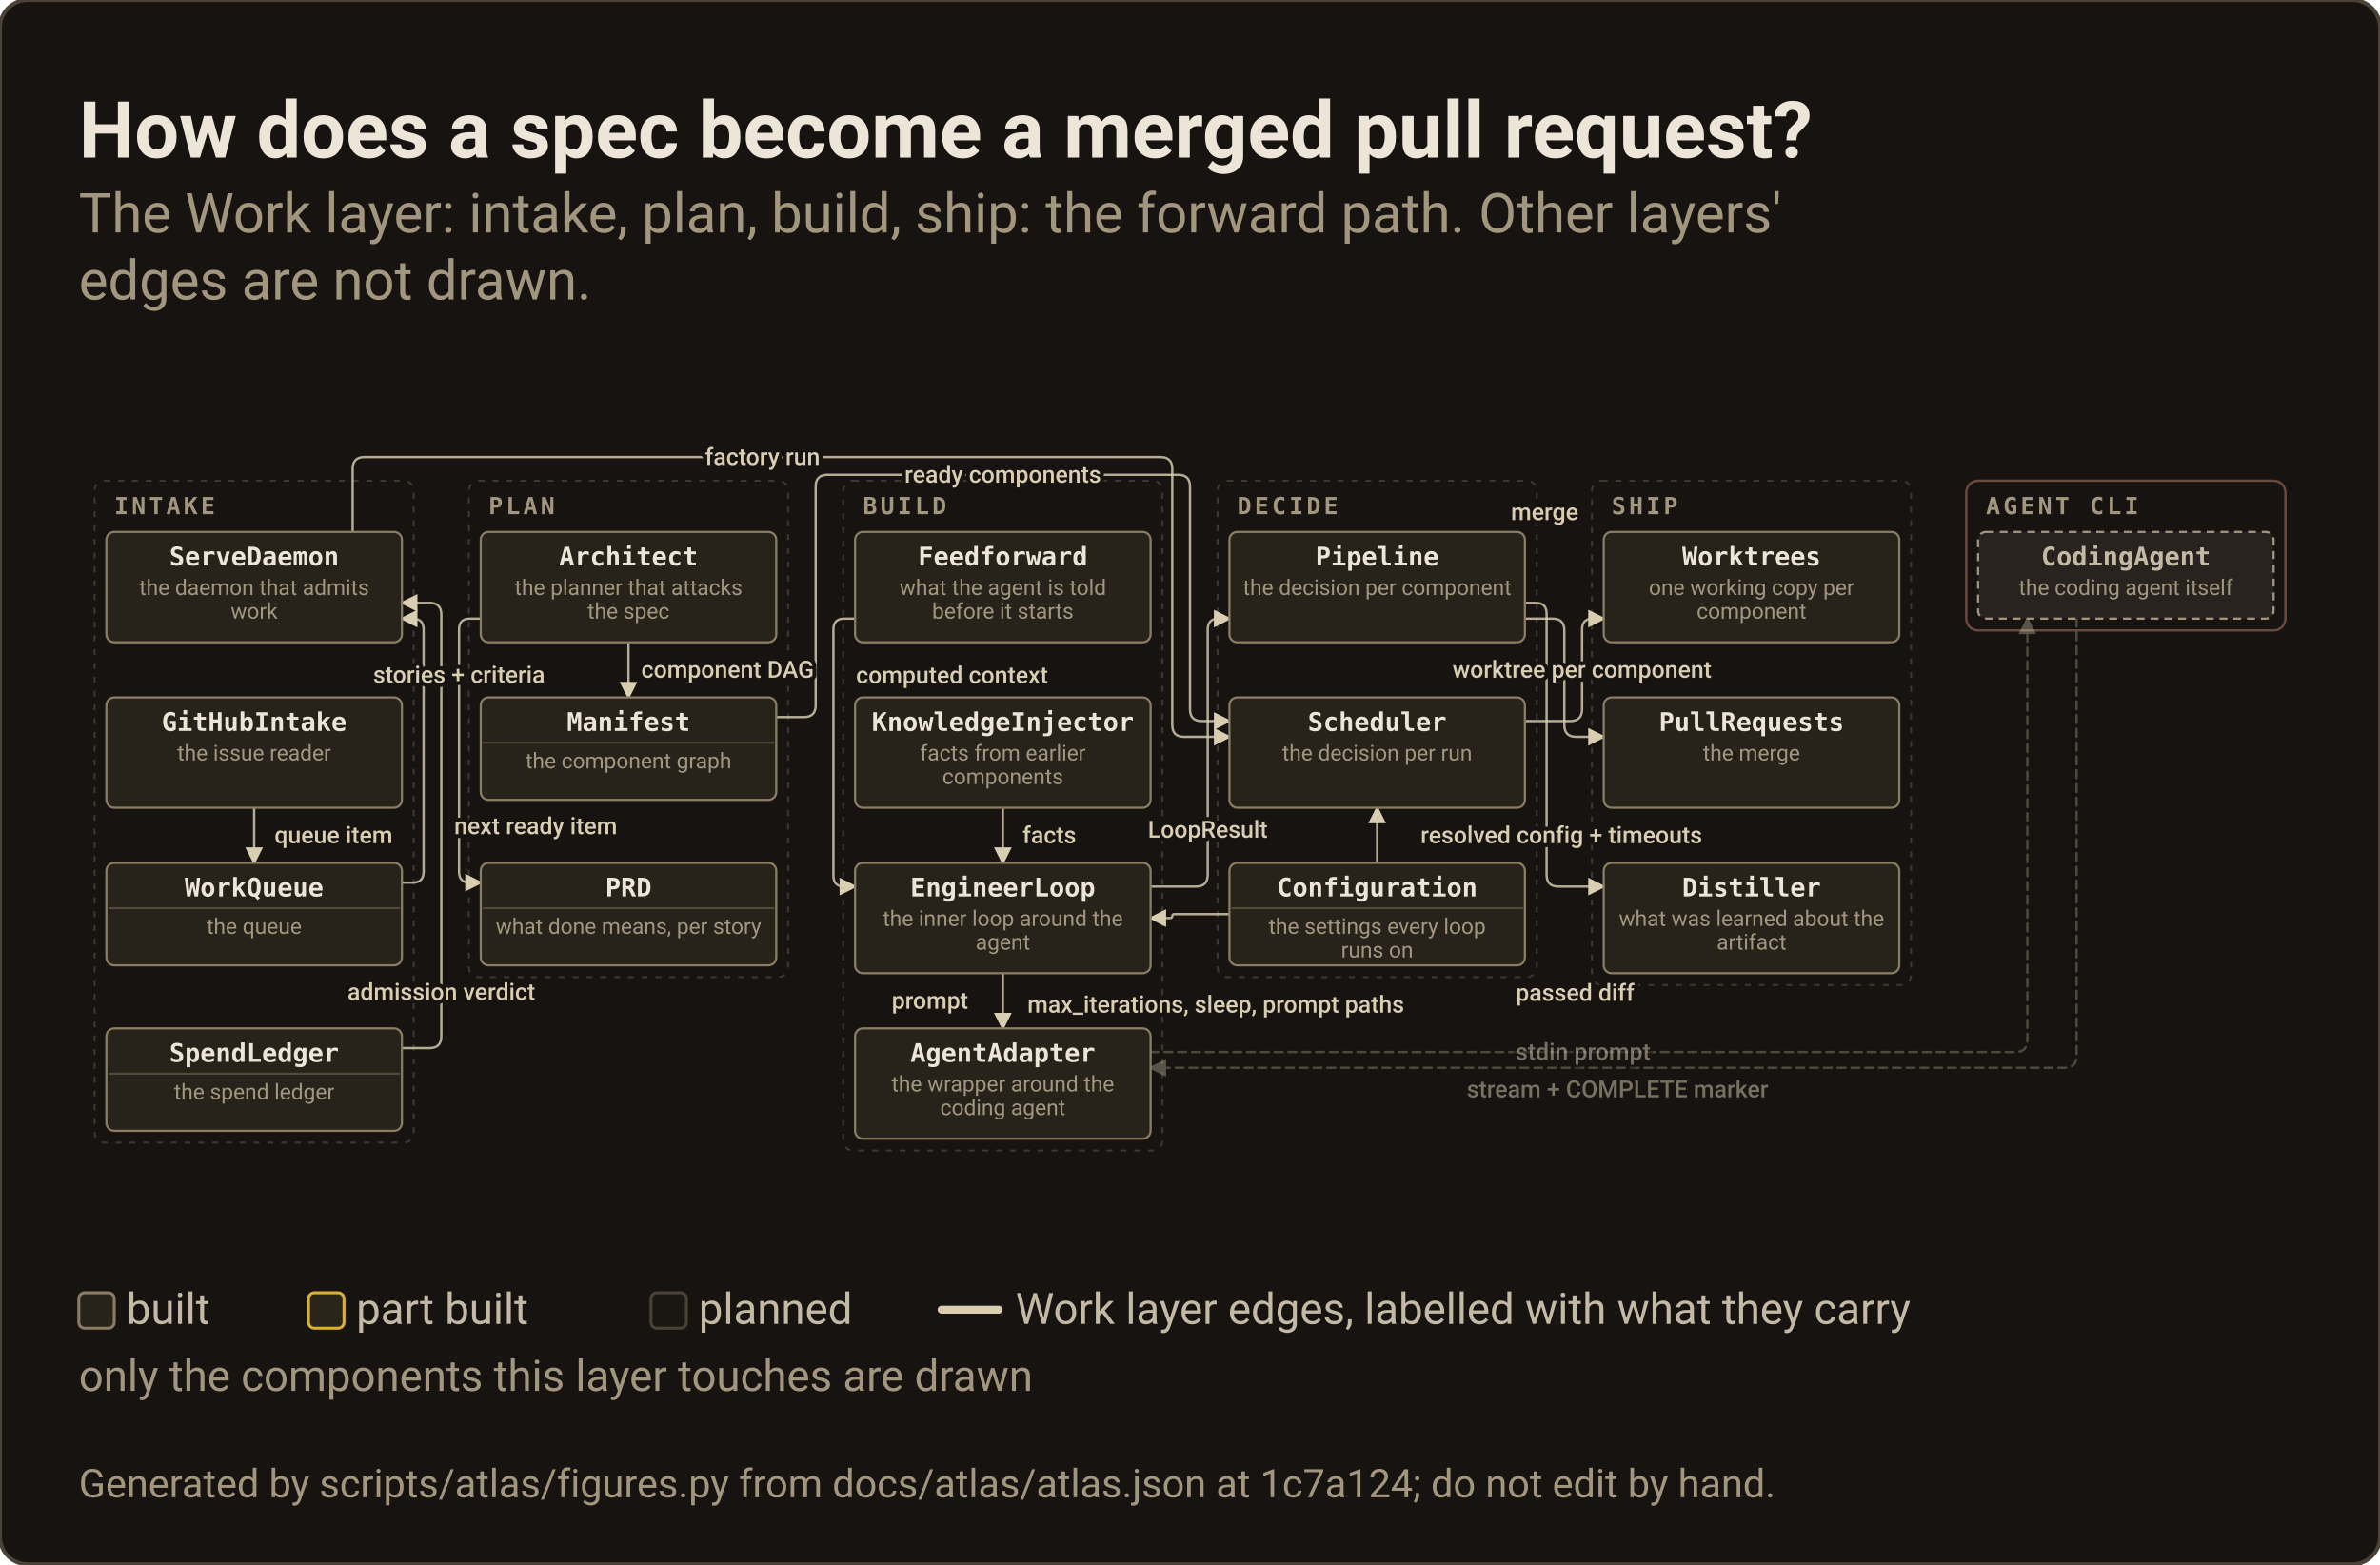
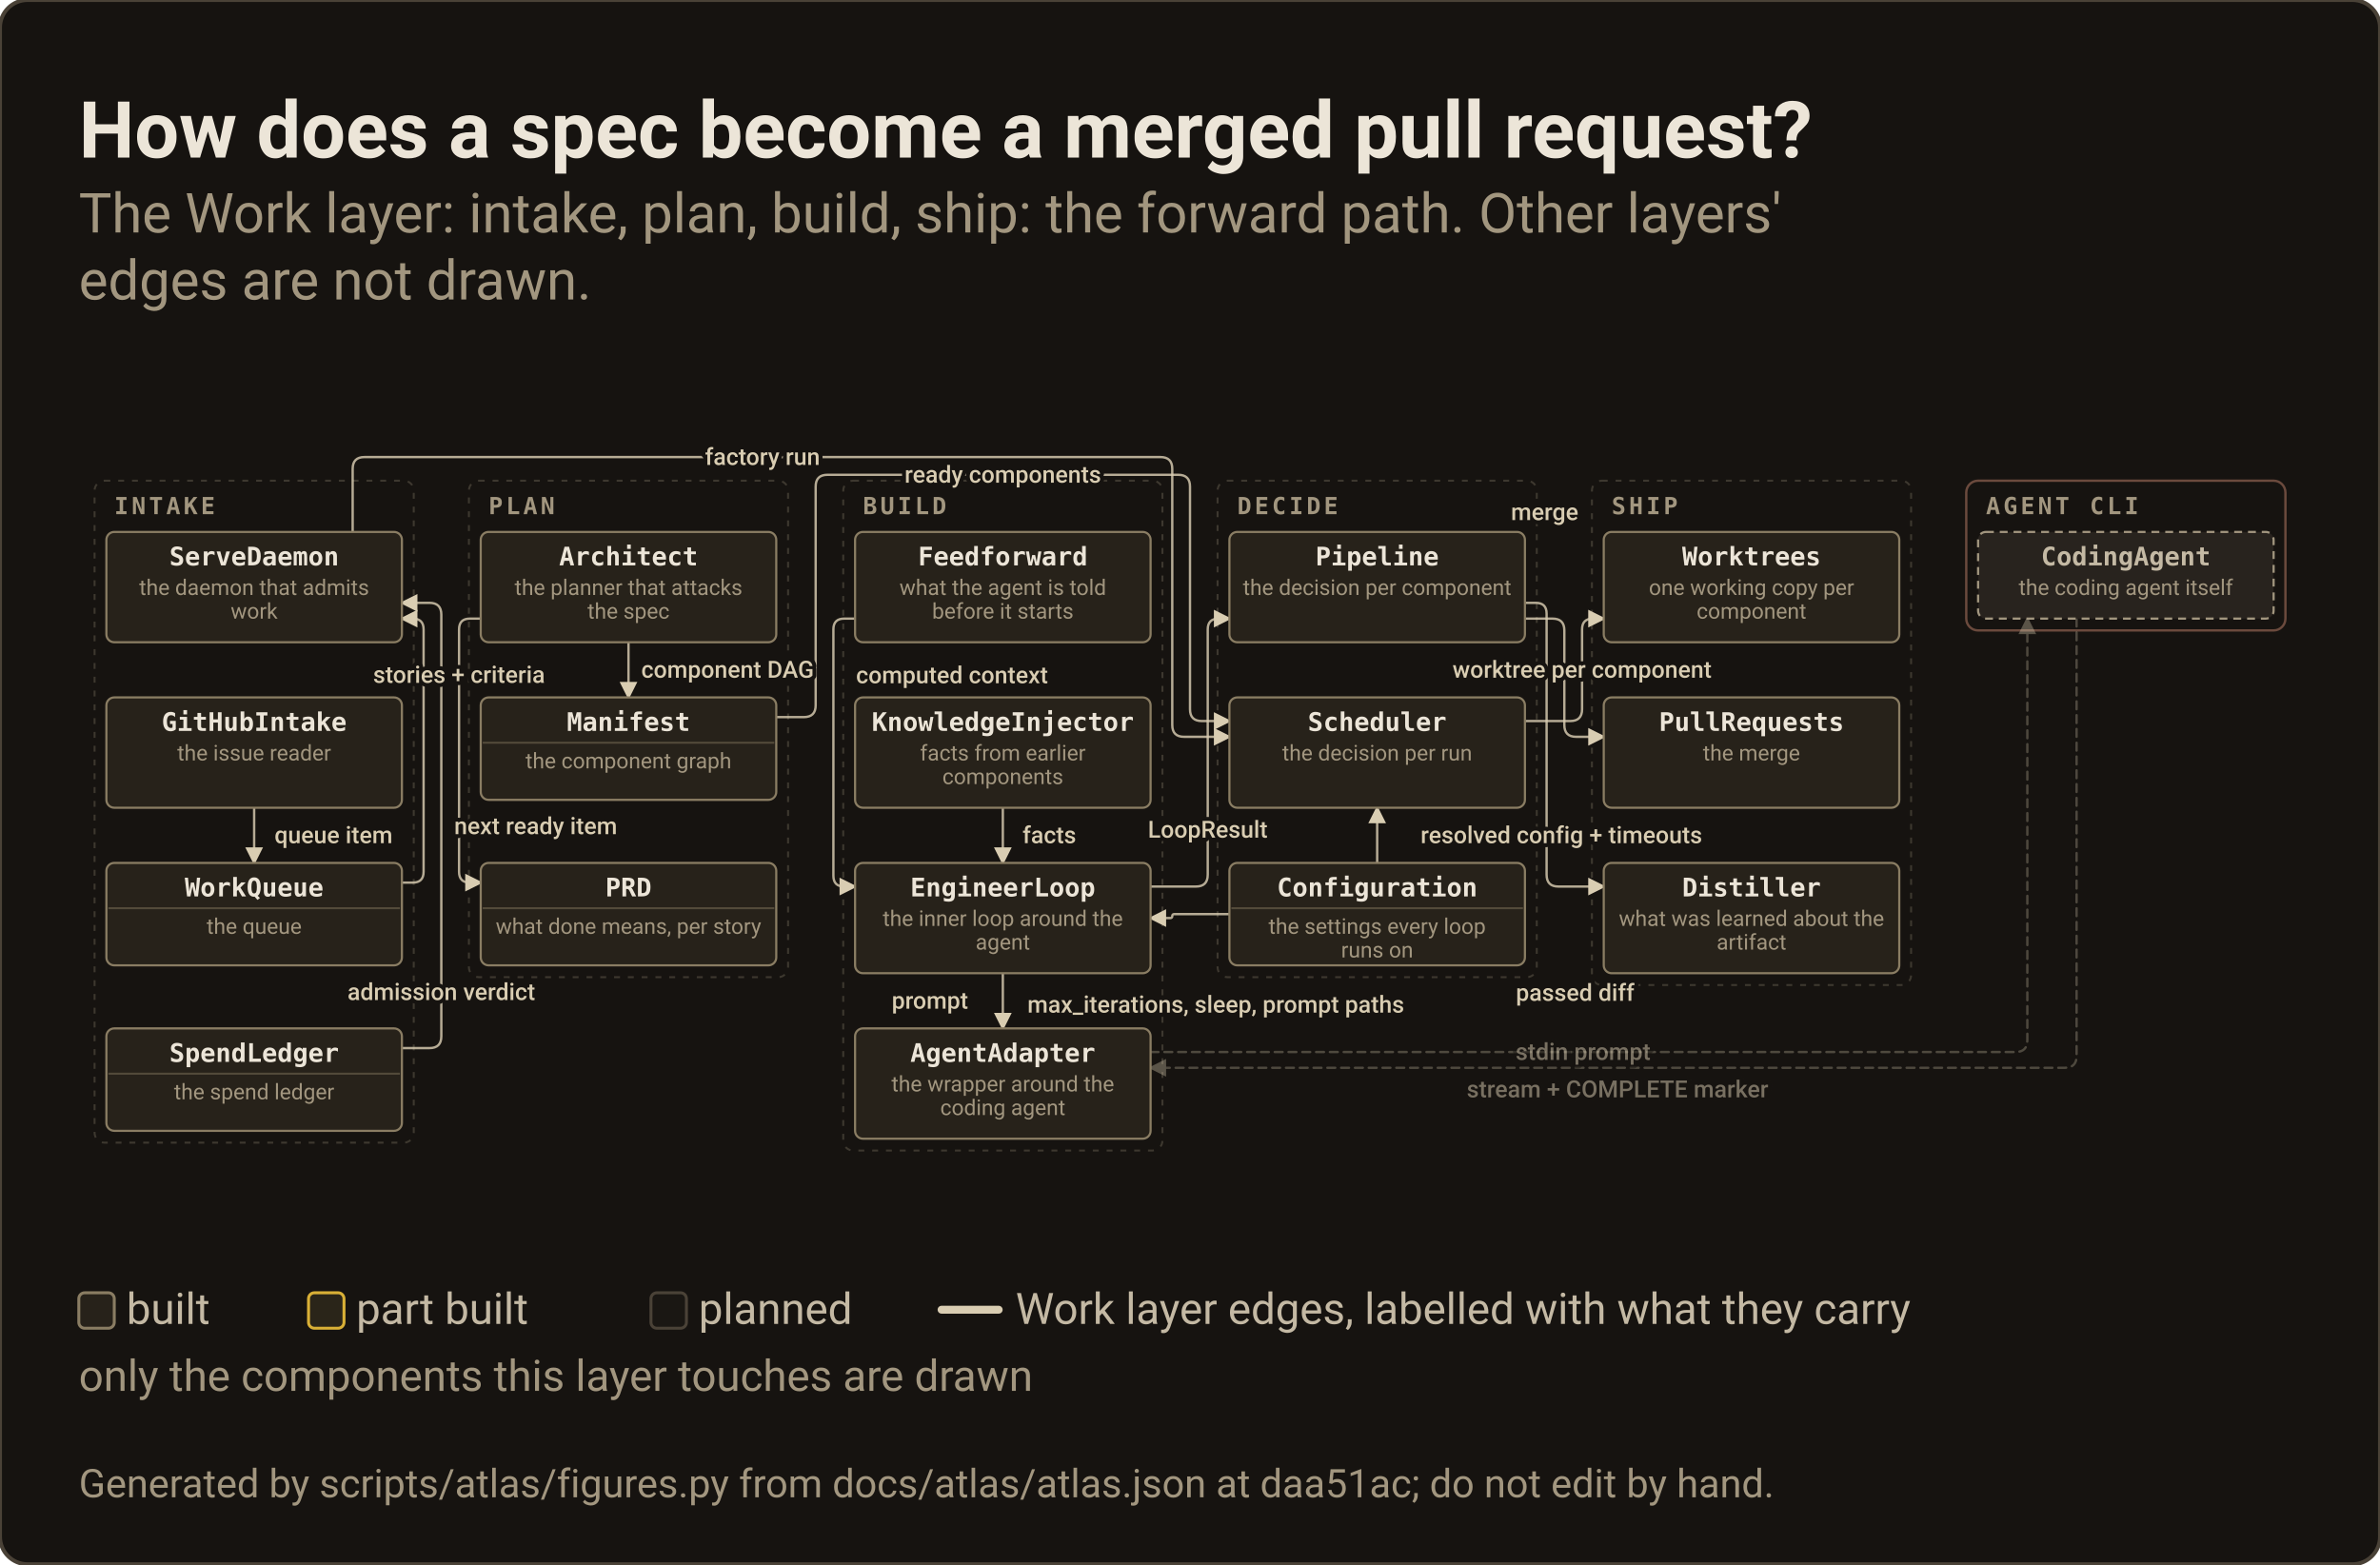
<svg xmlns="http://www.w3.org/2000/svg" width="1208" height="794" viewBox="0 0 1208 794" role="img" aria-label="Work layer of the kstrl system map">
  <rect x="0" y="0" width="1208" height="794" rx="14" fill="#161310" stroke="#4A4237" stroke-width="2" />
  <text x="40.0" y="80.0" class="c0">How does a spec become a merged pull request?</text>
  <text x="40.0" y="118.0" class="c1">The Work layer: intake, plan, build, ship: the forward path. Other layers'</text>
  <text x="40.0" y="152.0" class="c1">edges are not drawn.</text>
  <svg id="map" x="40.0" y="170.0" width="1128" height="464" viewBox="0 0 1128 464" overflow="visible">
    <defs>
      <marker id="map-m-work" viewBox="0 0 8 8" refX="7" refY="4" markerUnits="userSpaceOnUse" markerWidth="9" markerHeight="9" orient="auto-start-reverse">
        <path d="M0,0 L8,4 L0,8 z" fill="#D9CDB2" />
      </marker>
      <marker id="map-m-measure" viewBox="0 0 8 8" refX="7" refY="4" markerUnits="userSpaceOnUse" markerWidth="9" markerHeight="9" orient="auto-start-reverse">
        <path d="M0,0 L8,4 L0,8 z" fill="#82A7BA" />
      </marker>
      <marker id="map-m-feedback" viewBox="0 0 8 8" refX="7" refY="4" markerUnits="userSpaceOnUse" markerWidth="9" markerHeight="9" orient="auto-start-reverse">
        <path d="M0,0 L8,4 L0,8 z" fill="#E39A86" />
      </marker>
      <marker id="map-m-operator" viewBox="0 0 8 8" refX="7" refY="4" markerUnits="userSpaceOnUse" markerWidth="9" markerHeight="9" orient="auto-start-reverse">
        <path d="M0,0 L8,4 L0,8 z" fill="#DD9BBD" />
      </marker>
      <marker id="map-m-trust" viewBox="0 0 8 8" refX="7" refY="4" markerUnits="userSpaceOnUse" markerWidth="9" markerHeight="9" orient="auto-start-reverse">
        <path d="M0,0 L8,4 L0,8 z" fill="#B48EC9" />
      </marker>
      <marker id="map-m-learn" viewBox="0 0 8 8" refX="7" refY="4" markerUnits="userSpaceOnUse" markerWidth="9" markerHeight="9" orient="auto-start-reverse">
        <path d="M0,0 L8,4 L0,8 z" fill="#86C9A9" />
      </marker>
      <marker id="map-m-record" viewBox="0 0 8 8" refX="7" refY="4" markerUnits="userSpaceOnUse" markerWidth="9" markerHeight="9" orient="auto-start-reverse">
        <path d="M0,0 L8,4 L0,8 z" fill="#B7C27C" />
      </marker>
      <marker id="map-m-change" viewBox="0 0 8 8" refX="7" refY="4" markerUnits="userSpaceOnUse" markerWidth="9" markerHeight="9" orient="auto-start-reverse">
        <path d="M0,0 L8,4 L0,8 z" fill="#E26D5A" />
      </marker>
      <marker id="map-m-reach" viewBox="0 0 8 8" refX="7" refY="4" markerUnits="userSpaceOnUse" markerWidth="9" markerHeight="9" orient="auto-start-reverse">
        <path d="M0,0 L8,4 L0,8 z" fill="#E5A84F" />
      </marker>
    </defs>
    <style>#map .node.quiet{opacity:.42}#map .node.planned{opacity:.5}#map .node.planned.quiet{opacity:.3}#map .node.meas .node__box{stroke:#82A7BA;stroke-width:2.2}#map .node.acts .node__box{stroke:#E5A84F;stroke-width:2.4}#map .node__ring{display:none;fill:none;stroke:#82A7BA;stroke-width:1.6}#map .node.meas .node__ring{display:inline}#map .flow.planned{opacity:.35}#map .flowlbl.planned{opacity:.5}#map .flow.off,#map .flowlbl.off{display:none}#map .flow.hot{opacity:1;stroke-opacity:1;stroke-width:2.6}#map .flowlbl.hot{opacity:1}</style>
    <rect x="8.0" y="74.0" width="162.0" height="336.0" rx="5" fill="none" stroke="#A2967F" stroke-opacity=".28" stroke-width="1" stroke-dasharray="3 4" />
    <text x="18.0" y="91.0" class="t1">INTAKE</text>
    <rect x="198.0" y="74.0" width="162.0" height="252.0" rx="5" fill="none" stroke="#A2967F" stroke-opacity=".28" stroke-width="1" stroke-dasharray="3 4" />
    <text x="208.0" y="91.0" class="t1">PLAN</text>
    <rect x="388.0" y="74.0" width="162.0" height="340.0" rx="5" fill="none" stroke="#A2967F" stroke-opacity=".28" stroke-width="1" stroke-dasharray="3 4" />
    <text x="398.0" y="91.0" class="t1">BUILD</text>
    <rect x="578.0" y="74.0" width="162.0" height="252.0" rx="5" fill="none" stroke="#A2967F" stroke-opacity=".28" stroke-width="1" stroke-dasharray="3 4" />
    <text x="588.0" y="91.0" class="t1">DECIDE</text>
    <rect x="768.0" y="74.0" width="162.0" height="256.0" rx="5" fill="none" stroke="#A2967F" stroke-opacity=".28" stroke-width="1" stroke-dasharray="3 4" />
    <text x="778.0" y="91.0" class="t1">SHIP</text>
    <rect x="958.0" y="74.0" width="162.0" height="76.0" rx="6" fill="none" stroke="#6B4A3D" stroke-width="1.2" />
    <text x="968.0" y="91.0" class="t1">AGENT CLI</text>
    <g data-layer="flow">
      <path id="map-f1" class="flow intake" data-edge="1" data-from="GitHubIntake" data-to="WorkQueue" data-art="queue item" data-kind="intake" data-layer="work" d="M 89.0 240.0 L 89.0 268.0" fill="none" stroke="#D9CDB2" stroke-opacity="0.82" stroke-width="1.2" stroke-linecap="round" marker-end="url(#map-m-work)" />
      <path id="map-f2" class="flow intake" data-edge="2" data-from="WorkQueue" data-to="ServeDaemon" data-art="next ready item" data-kind="intake" data-layer="work" d="M 164.0 278.0 L 169.5 278.0 Q 175.0 278.0 175.0 272.5 L 175.0 149.5 Q 175.0 144.0 169.5 144.0 L 164.0 144.0" fill="none" stroke="#D9CDB2" stroke-opacity="0.82" stroke-width="1.2" stroke-linecap="round" marker-end="url(#map-m-work)" />
      <path id="map-f3" class="flow intake" data-edge="3" data-from="SpendLedger" data-to="ServeDaemon" data-art="admission verdict" data-kind="intake" data-layer="work" d="M 164.0 362.0 L 178.0 362.0 Q 184.0 362.0 184.0 356.0 L 184.0 142.0 Q 184.0 136.0 178.0 136.0 L 164.0 136.0" fill="none" stroke="#D9CDB2" stroke-opacity="0.82" stroke-width="1.2" stroke-linecap="round" marker-end="url(#map-m-work)" />
      <path id="map-f5" class="flow intake" data-edge="5" data-from="ServeDaemon" data-to="Scheduler" data-art="factory run" data-kind="intake" data-layer="work" d="M 139.0 100.0 L 139.0 68.0 Q 139.0 62.0 145.0 62.0 L 549.0 62.0 Q 555.0 62.0 555.0 68.0 L 555.0 198.0 Q 555.0 204.0 561.0 204.0 L 584.0 204.0" fill="none" stroke="#D9CDB2" stroke-opacity="0.82" stroke-width="1.2" stroke-linecap="round" marker-end="url(#map-m-work)" />
      <path id="map-f7" class="flow plan" data-edge="7" data-from="Architect" data-to="Manifest" data-art="component DAG" data-kind="plan" data-layer="work" d="M 279.0 156.0 L 279.0 184.0" fill="none" stroke="#D9CDB2" stroke-opacity="0.82" stroke-width="1.2" stroke-linecap="round" marker-end="url(#map-m-work)" />
      <path id="map-f8" class="flow plan" data-edge="8" data-from="Architect" data-to="PRD" data-art="stories + criteria" data-kind="plan" data-layer="work" d="M 204.0 144.0 L 198.5 144.0 Q 193.0 144.0 193.0 149.5 L 193.0 272.5 Q 193.0 278.0 198.5 278.0 L 204.0 278.0" fill="none" stroke="#D9CDB2" stroke-opacity="0.82" stroke-width="1.2" stroke-linecap="round" marker-end="url(#map-m-work)" />
      <path id="map-f9" class="flow decide" data-edge="9" data-from="Configuration" data-to="Scheduler" data-art="resolved config + timeouts" data-kind="decide" data-layer="work" d="M 659.0 268.0 L 659.0 240.0" fill="none" stroke="#D9CDB2" stroke-opacity="0.82" stroke-width="1.2" stroke-linecap="round" marker-end="url(#map-m-work)" />
      <path id="map-f10" class="flow decide" data-edge="10" data-from="Manifest" data-to="Scheduler" data-art="ready components" data-kind="decide" data-layer="work" d="M 354.0 194.0 L 368.0 194.0 Q 374.0 194.0 374.0 188.0 L 374.0 77.0 Q 374.0 71.0 380.0 71.0 L 558.0 71.0 Q 564.0 71.0 564.0 77.0 L 564.0 190.0 Q 564.0 196.0 570.0 196.0 L 584.0 196.0" fill="none" stroke="#D9CDB2" stroke-opacity="0.82" stroke-width="1.2" stroke-linecap="round" marker-end="url(#map-m-work)" />
      <path id="map-f11" class="flow ship" data-edge="11" data-from="Scheduler" data-to="Worktrees" data-art="worktree per component" data-kind="ship" data-layer="work" d="M 734.0 196.0 L 757.0 196.0 Q 763.0 196.0 763.0 190.0 L 763.0 149.5 Q 763.0 144.0 768.5 144.0 L 774.0 144.0" fill="none" stroke="#D9CDB2" stroke-opacity="0.82" stroke-width="1.2" stroke-linecap="round" marker-end="url(#map-m-work)" />
      <path id="map-f12" class="flow build" data-edge="12" data-from="Configuration" data-to="EngineerLoop" data-art="max_iterations, sleep, prompt paths" data-kind="build" data-layer="work" d="M 584.0 294.0 L 556.0 294.0 Q 555.0 294.0 555.0 295.0 L 555.0 295.0 Q 555.0 296.0 554.0 296.0 L 544.0 296.0" fill="none" stroke="#D9CDB2" stroke-opacity="0.82" stroke-width="1.2" stroke-linecap="round" marker-end="url(#map-m-work)" />
      <path id="map-f13" class="flow build" data-edge="13" data-from="Feedforward" data-to="EngineerLoop" data-art="computed context" data-kind="build" data-layer="work" d="M 394.0 144.0 L 388.5 144.0 Q 383.0 144.0 383.0 149.5 L 383.0 274.5 Q 383.0 280.0 388.5 280.0 L 394.0 280.0" fill="none" stroke="#D9CDB2" stroke-opacity="0.82" stroke-width="1.2" stroke-linecap="round" marker-end="url(#map-m-work)" />
      <path id="map-f14" class="flow build" data-edge="14" data-from="KnowledgeInjector" data-to="EngineerLoop" data-art="facts" data-kind="build" data-layer="work" d="M 469.0 240.0 L 469.0 268.0" fill="none" stroke="#D9CDB2" stroke-opacity="0.82" stroke-width="1.2" stroke-linecap="round" marker-end="url(#map-m-work)" />
      <path id="map-f16" class="flow build" data-edge="16" data-from="EngineerLoop" data-to="AgentAdapter" data-art="prompt" data-kind="build" data-layer="work" d="M 469.0 324.0 L 469.0 352.0" fill="none" stroke="#D9CDB2" stroke-opacity="0.82" stroke-width="1.2" stroke-linecap="round" marker-end="url(#map-m-work)" />
      <path id="map-f17" class="flow build planned" data-edge="17" data-from="AgentAdapter" data-to="CodingAgent" data-art="stdin prompt" data-kind="build" data-layer="work" d="M 544.0 364.0 L 983.0 364.0 Q 989.0 364.0 989.0 358.0 L 989.0 144.0" fill="none" stroke="#D9CDB2" stroke-opacity="0.82" stroke-width="1.2" stroke-dasharray="4 3" stroke-linecap="round" marker-end="url(#map-m-work)" />
      <path id="map-f18" class="flow build planned" data-edge="18" data-from="CodingAgent" data-to="AgentAdapter" data-art="stream + COMPLETE marker" data-kind="build" data-layer="work" d="M 1014.0 144.0 L 1014.0 366.0 Q 1014.0 372.0 1008.0 372.0 L 544.0 372.0" fill="none" stroke="#D9CDB2" stroke-opacity="0.82" stroke-width="1.2" stroke-dasharray="4 3" stroke-linecap="round" marker-end="url(#map-m-work)" />
      <path id="map-f23" class="flow decide" data-edge="23" data-from="EngineerLoop" data-to="Pipeline" data-art="LoopResult" data-kind="decide" data-layer="work" d="M 544.0 280.0 L 567.0 280.0 Q 573.0 280.0 573.0 274.0 L 573.0 149.5 Q 573.0 144.0 578.5 144.0 L 584.0 144.0" fill="none" stroke="#D9CDB2" stroke-opacity="0.82" stroke-width="1.2" stroke-linecap="round" marker-end="url(#map-m-work)" />
      <path id="map-f37" class="flow ship" data-edge="37" data-from="Pipeline" data-to="Distiller" data-art="passed diff" data-kind="ship" data-layer="work" d="M 734.0 136.0 L 739.5 136.0 Q 745.0 136.0 745.0 141.5 L 745.0 274.0 Q 745.0 280.0 751.0 280.0 L 774.0 280.0" fill="none" stroke="#D9CDB2" stroke-opacity="0.82" stroke-width="1.2" stroke-linecap="round" marker-end="url(#map-m-work)" />
      <path id="map-f39" class="flow ship" data-edge="39" data-from="Pipeline" data-to="PullRequests" data-art="merge" data-kind="ship" data-layer="work" d="M 734.0 144.0 L 748.0 144.0 Q 754.0 144.0 754.0 150.0 L 754.0 198.0 Q 754.0 204.0 760.0 204.0 L 774.0 204.0" fill="none" stroke="#D9CDB2" stroke-opacity="0.82" stroke-width="1.2" stroke-linecap="round" marker-end="url(#map-m-work)" />
    </g>
    <g class="node built" data-id="ServeDaemon" data-kind="component" data-state="built" data-region="intake" role="button" tabindex="0" aria-label="ServeDaemon, the daemon that admits work, built">
      <rect class="node__box" x="14.0" y="100.0" width="150.0" height="56.0" rx="4.0" fill="#27221A" stroke="#8A7D63" stroke-width="1.1" />
      <rect class="node__ring" x="17.0" y="103.0" width="144.0" height="50.0" rx="3.0" />
      <text x="89.0" y="117.0" class="t2">ServeDaemon</text>
      <g data-layer="job">
        <text x="89.0" y="132.0" class="t3">the daemon that admits</text>
        <text x="89.0" y="144.0" class="t3">work</text>
      </g>
    </g>
    <g class="node built" data-id="GitHubIntake" data-kind="component" data-state="built" data-region="intake" role="button" tabindex="0" aria-label="GitHubIntake, the issue reader, built">
      <rect class="node__box" x="14.0" y="184.0" width="150.0" height="56.0" rx="4.0" fill="#27221A" stroke="#8A7D63" stroke-width="1.1" />
      <rect class="node__ring" x="17.0" y="187.0" width="144.0" height="50.0" rx="3.0" />
      <text x="89.0" y="201.0" class="t2">GitHubIntake</text>
      <g data-layer="job">
        <text x="89.0" y="216.0" class="t3">the issue reader</text>
      </g>
    </g>
    <g class="node built" data-id="WorkQueue" data-kind="store" data-state="built" data-region="intake" role="button" tabindex="0" aria-label="WorkQueue, the queue, built">
      <rect class="node__box" x="14.0" y="268.0" width="150.0" height="52.0" rx="4.0" fill="#27221A" stroke="#8A7D63" stroke-width="1.1" />
      <rect class="node__ring" x="17.0" y="271.0" width="144.0" height="46.0" rx="3.0" />
      <text x="89.0" y="285.0" class="t2">WorkQueue</text>
      <line x1="15.0" y1="291.0" x2="163.0" y2="291.0" stroke="#8A7D63" stroke-opacity=".45" stroke-width="1" />
      <g data-layer="job">
        <text x="89.0" y="304.0" class="t3">the queue</text>
      </g>
    </g>
    <g class="node built" data-id="SpendLedger" data-kind="store" data-state="built" data-region="intake" role="button" tabindex="0" aria-label="SpendLedger, the spend ledger, built">
      <rect class="node__box" x="14.0" y="352.0" width="150.0" height="52.0" rx="4.0" fill="#27221A" stroke="#8A7D63" stroke-width="1.1" />
      <rect class="node__ring" x="17.0" y="355.0" width="144.0" height="46.0" rx="3.0" />
      <text x="89.0" y="369.0" class="t2">SpendLedger</text>
      <line x1="15.0" y1="375.0" x2="163.0" y2="375.0" stroke="#8A7D63" stroke-opacity=".45" stroke-width="1" />
      <g data-layer="job">
        <text x="89.0" y="388.0" class="t3">the spend ledger</text>
      </g>
    </g>
    <g class="node built" data-id="Architect" data-kind="component" data-state="built" data-region="plan" role="button" tabindex="0" aria-label="Architect, the planner that attacks the spec, built">
      <rect class="node__box" x="204.0" y="100.0" width="150.0" height="56.0" rx="4.0" fill="#27221A" stroke="#8A7D63" stroke-width="1.1" />
      <rect class="node__ring" x="207.0" y="103.0" width="144.0" height="50.0" rx="3.0" />
      <text x="279.0" y="117.0" class="t2">Architect</text>
      <g data-layer="job">
        <text x="279.0" y="132.0" class="t3">the planner that attacks</text>
        <text x="279.0" y="144.0" class="t3">the spec</text>
      </g>
    </g>
    <g class="node built" data-id="Manifest" data-kind="store" data-state="built" data-region="plan" role="button" tabindex="0" aria-label="Manifest, the component graph, built">
      <rect class="node__box" x="204.0" y="184.0" width="150.0" height="52.0" rx="4.0" fill="#27221A" stroke="#8A7D63" stroke-width="1.1" />
      <rect class="node__ring" x="207.0" y="187.0" width="144.0" height="46.0" rx="3.0" />
      <text x="279.0" y="201.0" class="t2">Manifest</text>
      <line x1="205.0" y1="207.0" x2="353.0" y2="207.0" stroke="#8A7D63" stroke-opacity=".45" stroke-width="1" />
      <g data-layer="job">
        <text x="279.0" y="220.0" class="t3">the component graph</text>
      </g>
    </g>
    <g class="node built" data-id="PRD" data-kind="store" data-state="built" data-region="plan" role="button" tabindex="0" aria-label="PRD, what done means, per story, built">
      <rect class="node__box" x="204.0" y="268.0" width="150.0" height="52.0" rx="4.0" fill="#27221A" stroke="#8A7D63" stroke-width="1.1" />
      <rect class="node__ring" x="207.0" y="271.0" width="144.0" height="46.0" rx="3.0" />
      <text x="279.0" y="285.0" class="t2">PRD</text>
      <line x1="205.0" y1="291.0" x2="353.0" y2="291.0" stroke="#8A7D63" stroke-opacity=".45" stroke-width="1" />
      <g data-layer="job">
        <text x="279.0" y="304.0" class="t3">what done means, per story</text>
      </g>
    </g>
    <g class="node built" data-id="Feedforward" data-kind="component" data-state="built" data-region="build" role="button" tabindex="0" aria-label="Feedforward, what the agent is told before it starts, built">
      <rect class="node__box" x="394.0" y="100.0" width="150.0" height="56.0" rx="4.0" fill="#27221A" stroke="#8A7D63" stroke-width="1.1" />
      <rect class="node__ring" x="397.0" y="103.0" width="144.0" height="50.0" rx="3.0" />
      <text x="469.0" y="117.0" class="t2">Feedforward</text>
      <g data-layer="job">
        <text x="469.0" y="132.0" class="t3">what the agent is told</text>
        <text x="469.0" y="144.0" class="t3">before it starts</text>
      </g>
    </g>
    <g class="node built" data-id="KnowledgeInjector" data-kind="component" data-state="built" data-region="build" role="button" tabindex="0" aria-label="KnowledgeInjector, facts from earlier components, built">
      <rect class="node__box" x="394.0" y="184.0" width="150.0" height="56.0" rx="4.0" fill="#27221A" stroke="#8A7D63" stroke-width="1.1" />
      <rect class="node__ring" x="397.0" y="187.0" width="144.0" height="50.0" rx="3.0" />
      <text x="469.0" y="201.0" class="t2">KnowledgeInjector</text>
      <g data-layer="job">
        <text x="469.0" y="216.0" class="t3">facts from earlier</text>
        <text x="469.0" y="228.0" class="t3">components</text>
      </g>
    </g>
    <g class="node built" data-id="EngineerLoop" data-kind="component" data-state="built" data-region="build" role="button" tabindex="0" aria-label="EngineerLoop, the inner loop around the agent, built">
      <rect class="node__box" x="394.0" y="268.0" width="150.0" height="56.0" rx="4.0" fill="#27221A" stroke="#8A7D63" stroke-width="1.1" />
      <rect class="node__ring" x="397.0" y="271.0" width="144.0" height="50.0" rx="3.0" />
      <text x="469.0" y="285.0" class="t2">EngineerLoop</text>
      <g data-layer="job">
        <text x="469.0" y="300.0" class="t3">the inner loop around the</text>
        <text x="469.0" y="312.0" class="t3">agent</text>
      </g>
    </g>
    <g class="node built" data-id="AgentAdapter" data-kind="component" data-state="built" data-region="build" role="button" tabindex="0" aria-label="AgentAdapter, the wrapper around the coding agent, built">
      <rect class="node__box" x="394.0" y="352.0" width="150.0" height="56.0" rx="4.0" fill="#27221A" stroke="#8A7D63" stroke-width="1.1" />
      <rect class="node__ring" x="397.0" y="355.0" width="144.0" height="50.0" rx="3.0" />
      <text x="469.0" y="369.0" class="t2">AgentAdapter</text>
      <g data-layer="job">
        <text x="469.0" y="384.0" class="t3">the wrapper around the</text>
        <text x="469.0" y="396.0" class="t3">coding agent</text>
      </g>
    </g>
    <g class="node built" data-id="Pipeline" data-kind="component" data-state="built" data-region="decide" role="button" tabindex="0" aria-label="Pipeline, the decision per component, built">
      <rect class="node__box" x="584.0" y="100.0" width="150.0" height="56.0" rx="4.0" fill="#27221A" stroke="#8A7D63" stroke-width="1.1" />
      <rect class="node__ring" x="587.0" y="103.0" width="144.0" height="50.0" rx="3.0" />
      <text x="659.0" y="117.0" class="t2">Pipeline</text>
      <g data-layer="job">
        <text x="659.0" y="132.0" class="t3">the decision per component</text>
      </g>
    </g>
    <g class="node built" data-id="Scheduler" data-kind="component" data-state="built" data-region="decide" role="button" tabindex="0" aria-label="Scheduler, the decision per run, built">
      <rect class="node__box" x="584.0" y="184.0" width="150.0" height="56.0" rx="4.0" fill="#27221A" stroke="#8A7D63" stroke-width="1.1" />
      <rect class="node__ring" x="587.0" y="187.0" width="144.0" height="50.0" rx="3.0" />
      <text x="659.0" y="201.0" class="t2">Scheduler</text>
      <g data-layer="job">
        <text x="659.0" y="216.0" class="t3">the decision per run</text>
      </g>
    </g>
    <g class="node built" data-id="Configuration" data-kind="store" data-state="built" data-region="decide" role="button" tabindex="0" aria-label="Configuration, the settings every loop runs on, built">
      <rect class="node__box" x="584.0" y="268.0" width="150.0" height="52.0" rx="4.0" fill="#27221A" stroke="#8A7D63" stroke-width="1.1" />
      <rect class="node__ring" x="587.0" y="271.0" width="144.0" height="46.0" rx="3.0" />
      <text x="659.0" y="285.0" class="t2">Configuration</text>
      <line x1="585.0" y1="291.0" x2="733.0" y2="291.0" stroke="#8A7D63" stroke-opacity=".45" stroke-width="1" />
      <g data-layer="job">
        <text x="659.0" y="304.0" class="t3">the settings every loop</text>
        <text x="659.0" y="316.0" class="t3">runs on</text>
      </g>
    </g>
    <g class="node built" data-id="Worktrees" data-kind="component" data-state="built" data-region="ship" role="button" tabindex="0" aria-label="Worktrees, one working copy per component, built">
      <rect class="node__box" x="774.0" y="100.0" width="150.0" height="56.0" rx="4.0" fill="#27221A" stroke="#8A7D63" stroke-width="1.1" />
      <rect class="node__ring" x="777.0" y="103.0" width="144.0" height="50.0" rx="3.0" />
      <text x="849.0" y="117.0" class="t2">Worktrees</text>
      <g data-layer="job">
        <text x="849.0" y="132.0" class="t3">one working copy per</text>
        <text x="849.0" y="144.0" class="t3">component</text>
      </g>
    </g>
    <g class="node built" data-id="PullRequests" data-kind="component" data-state="built" data-region="ship" role="button" tabindex="0" aria-label="PullRequests, the merge, built">
      <rect class="node__box" x="774.0" y="184.0" width="150.0" height="56.0" rx="4.0" fill="#27221A" stroke="#8A7D63" stroke-width="1.1" />
      <rect class="node__ring" x="777.0" y="187.0" width="144.0" height="50.0" rx="3.0" />
      <text x="849.0" y="201.0" class="t2">PullRequests</text>
      <g data-layer="job">
        <text x="849.0" y="216.0" class="t3">the merge</text>
      </g>
    </g>
    <g class="node built" data-id="Distiller" data-kind="component" data-state="built" data-region="ship" role="button" tabindex="0" aria-label="Distiller, what was learned about the artifact, built">
      <rect class="node__box" x="774.0" y="268.0" width="150.0" height="56.0" rx="4.0" fill="#27221A" stroke="#8A7D63" stroke-width="1.1" />
      <rect class="node__ring" x="777.0" y="271.0" width="144.0" height="50.0" rx="3.0" />
      <text x="849.0" y="285.0" class="t2">Distiller</text>
      <g data-layer="job">
        <text x="849.0" y="300.0" class="t3">what was learned about the</text>
        <text x="849.0" y="312.0" class="t3">artifact</text>
      </g>
    </g>
    <g class="node actor" data-id="CodingAgent" data-kind="actor" data-state="planned" data-region="agent_cli" role="button" tabindex="0" aria-label="CodingAgent, the coding agent itself, outside">
      <rect class="node__box" x="964.0" y="100.0" width="150.0" height="44.0" rx="4.0" fill="#28231E" stroke="#A2967F" stroke-width="1.1" stroke-dasharray="4 3" />
      <rect class="node__ring" x="967.0" y="103.0" width="144.0" height="38.0" rx="3.0" />
      <text x="1039.0" y="117.0" class="t4">CodingAgent</text>
      <g data-layer="job">
        <text x="1039.0" y="132.0" class="t3">the coding agent itself</text>
      </g>
    </g>
    <g data-layer="flow">
      <g class="flowlbl intake" data-edge="1" data-from="GitHubIntake" data-to="WorkQueue" data-layer="work">
        <text x="129.3" y="258.0" class="t0">queue item</text>
      </g>
      <g class="flowlbl intake" data-edge="2" data-from="WorkQueue" data-to="ServeDaemon" data-layer="work">
        <text x="231.9" y="253.4" class="t0">next ready item</text>
      </g>
      <g class="flowlbl intake" data-edge="3" data-from="SpendLedger" data-to="ServeDaemon" data-layer="work">
        <text x="184.0" y="337.6" class="t0">admission verdict</text>
      </g>
      <g class="flowlbl intake" data-edge="5" data-from="ServeDaemon" data-to="Scheduler" data-layer="work">
        <text x="347.0" y="66.0" class="t0">factory run</text>
      </g>
      <g class="flowlbl plan" data-edge="7" data-from="Architect" data-to="Manifest" data-layer="work">
        <text x="329.3" y="174.0" class="t0">component DAG</text>
      </g>
      <g class="flowlbl plan" data-edge="8" data-from="Architect" data-to="PRD" data-layer="work">
        <text x="193.0" y="176.6" class="t0">stories + criteria</text>
      </g>
      <g class="flowlbl decide" data-edge="9" data-from="Configuration" data-to="Scheduler" data-layer="work">
        <text x="752.5" y="258.0" class="t0">resolved config + timeouts</text>
      </g>
      <g class="flowlbl decide" data-edge="10" data-from="Manifest" data-to="Scheduler" data-layer="work">
        <text x="469.0" y="75.0" class="t0">ready components</text>
      </g>
      <g class="flowlbl ship" data-edge="11" data-from="Scheduler" data-to="Worktrees" data-layer="work">
        <text x="763.0" y="174.0" class="t0">worktree per component</text>
      </g>
      <g class="flowlbl build" data-edge="12" data-from="Configuration" data-to="EngineerLoop" data-layer="work">
        <text x="577.1" y="344.0" class="t0">max_iterations, sleep, prompt paths</text>
      </g>
      <g class="flowlbl build" data-edge="13" data-from="Feedforward" data-to="EngineerLoop" data-layer="work">
        <text x="443.2" y="176.8" class="t0">computed context</text>
      </g>
      <g class="flowlbl build" data-edge="14" data-from="KnowledgeInjector" data-to="EngineerLoop" data-layer="work">
        <text x="492.6" y="258.0" class="t0">facts</text>
      </g>
      <g class="flowlbl build" data-edge="16" data-from="EngineerLoop" data-to="AgentAdapter" data-layer="work">
        <text x="432.0" y="342.0" class="t0">prompt</text>
      </g>
      <g class="flowlbl build planned" data-edge="17" data-from="AgentAdapter" data-to="CodingAgent" data-layer="work">
        <text x="763.5" y="368.0" class="t0">stdin prompt</text>
      </g>
      <g class="flowlbl build planned" data-edge="18" data-from="CodingAgent" data-to="AgentAdapter" data-layer="work">
        <text x="781.0" y="387.0" class="t0">stream + COMPLETE marker</text>
      </g>
      <g class="flowlbl decide" data-edge="23" data-from="EngineerLoop" data-to="Pipeline" data-layer="work">
        <text x="573.0" y="255.2" class="t0">LoopResult</text>
      </g>
      <g class="flowlbl ship" data-edge="37" data-from="Pipeline" data-to="Distiller" data-layer="work">
        <text x="759.5" y="338.0" class="t0">passed diff</text>
      </g>
      <g class="flowlbl ship" data-edge="39" data-from="Pipeline" data-to="PullRequests" data-layer="work">
        <text x="744.0" y="94.0" class="t0">merge</text>
      </g>
    </g>
    <style>#map .t0{font-family:ui-sans-serif,system-ui,-apple-system,"SF Pro Text","Segoe UI",Roboto,"Helvetica Neue",Arial,sans-serif;font-size:12.0px;font-weight:500;fill:#D9CDB2;text-anchor:middle;paint-order:stroke;stroke:#161310;stroke-width:4;stroke-linejoin:round}#map .t1{font-family:ui-monospace,"SF Mono",SFMono-Regular,"JetBrains Mono",Menlo,Consolas,monospace;font-size:12.0px;font-weight:600;fill:#A2967F;text-anchor:start;letter-spacing:.13em}#map .t2{font-family:ui-monospace,"SF Mono",SFMono-Regular,"JetBrains Mono",Menlo,Consolas,monospace;font-size:13.0px;font-weight:600;fill:#ECE5D8;text-anchor:middle}#map .t3{font-family:ui-sans-serif,system-ui,-apple-system,"SF Pro Text","Segoe UI",Roboto,"Helvetica Neue",Arial,sans-serif;font-size:11.0px;font-weight:400;fill:#A2967F;text-anchor:middle}#map .t4{font-family:ui-monospace,"SF Mono",SFMono-Regular,"JetBrains Mono",Menlo,Consolas,monospace;font-size:13.0px;font-weight:600;fill:#C4B9A4;text-anchor:middle}</style>
  </svg>
  <rect x="40.0" y="656.2" width="18" height="18" rx="3" fill="#27221A" stroke="#8A7D63" stroke-width="1.5" />
  <text x="64.2" y="672.0" class="c2">built</text>
  <rect x="156.6" y="656.2" width="18" height="18" rx="3" fill="#2A2519" stroke="#D9B036" stroke-width="1.5" />
  <text x="180.8" y="672.0" class="c2">part built</text>
  <rect x="330.4" y="656.2" width="18" height="18" rx="3" fill="#1A1713" stroke="#4A4237" stroke-width="1.5" />
  <text x="354.6" y="672.0" class="c2">planned</text>
  <rect x="475.9" y="662.8" width="33" height="4" rx="2" fill="#D9CDB2" />
  <text x="515.5" y="672.0" class="c2">Work layer edges, labelled with what they carry</text>
  <text x="40.0" y="706.0" class="c3">only the components this layer touches are drawn</text>
-   <text x="40.0" y="760.0" class="c4">Generated by scripts/atlas/figures.py from docs/atlas/atlas.json at 1c7a124; do not edit by hand.</text>
+   <text x="40.0" y="760.0" class="c4">Generated by scripts/atlas/figures.py from docs/atlas/atlas.json at daa51ac; do not edit by hand.</text>
  <style>.c0{font-family:ui-sans-serif,system-ui,-apple-system,"SF Pro Text","Segoe UI",Roboto,"Helvetica Neue",Arial,sans-serif;font-size:40.0px;font-weight:600;fill:#ECE5D8;text-anchor:start}.c1{font-family:ui-sans-serif,system-ui,-apple-system,"SF Pro Text","Segoe UI",Roboto,"Helvetica Neue",Arial,sans-serif;font-size:28.0px;font-weight:400;fill:#A2967F;text-anchor:start}.c2{font-family:ui-sans-serif,system-ui,-apple-system,"SF Pro Text","Segoe UI",Roboto,"Helvetica Neue",Arial,sans-serif;font-size:22.0px;font-weight:400;fill:#C4B9A4;text-anchor:start}.c3{font-family:ui-sans-serif,system-ui,-apple-system,"SF Pro Text","Segoe UI",Roboto,"Helvetica Neue",Arial,sans-serif;font-size:22.0px;font-weight:400;fill:#A2967F;text-anchor:start}.c4{font-family:ui-sans-serif,system-ui,-apple-system,"SF Pro Text","Segoe UI",Roboto,"Helvetica Neue",Arial,sans-serif;font-size:20.0px;font-weight:400;fill:#A2967F;text-anchor:start}</style>
</svg>
